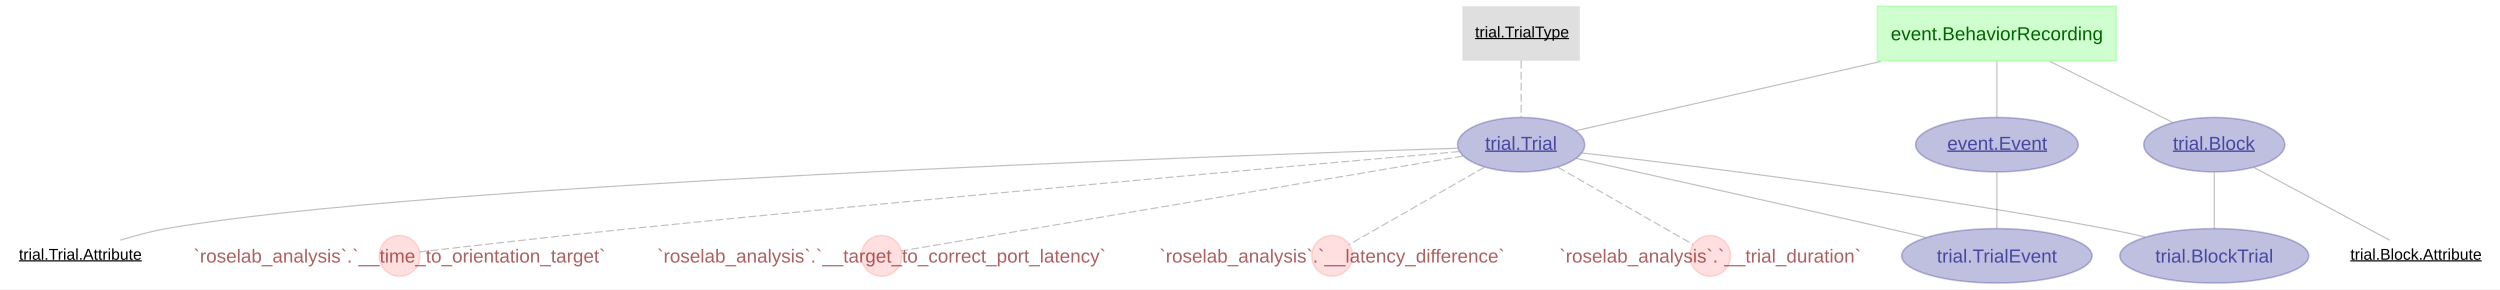
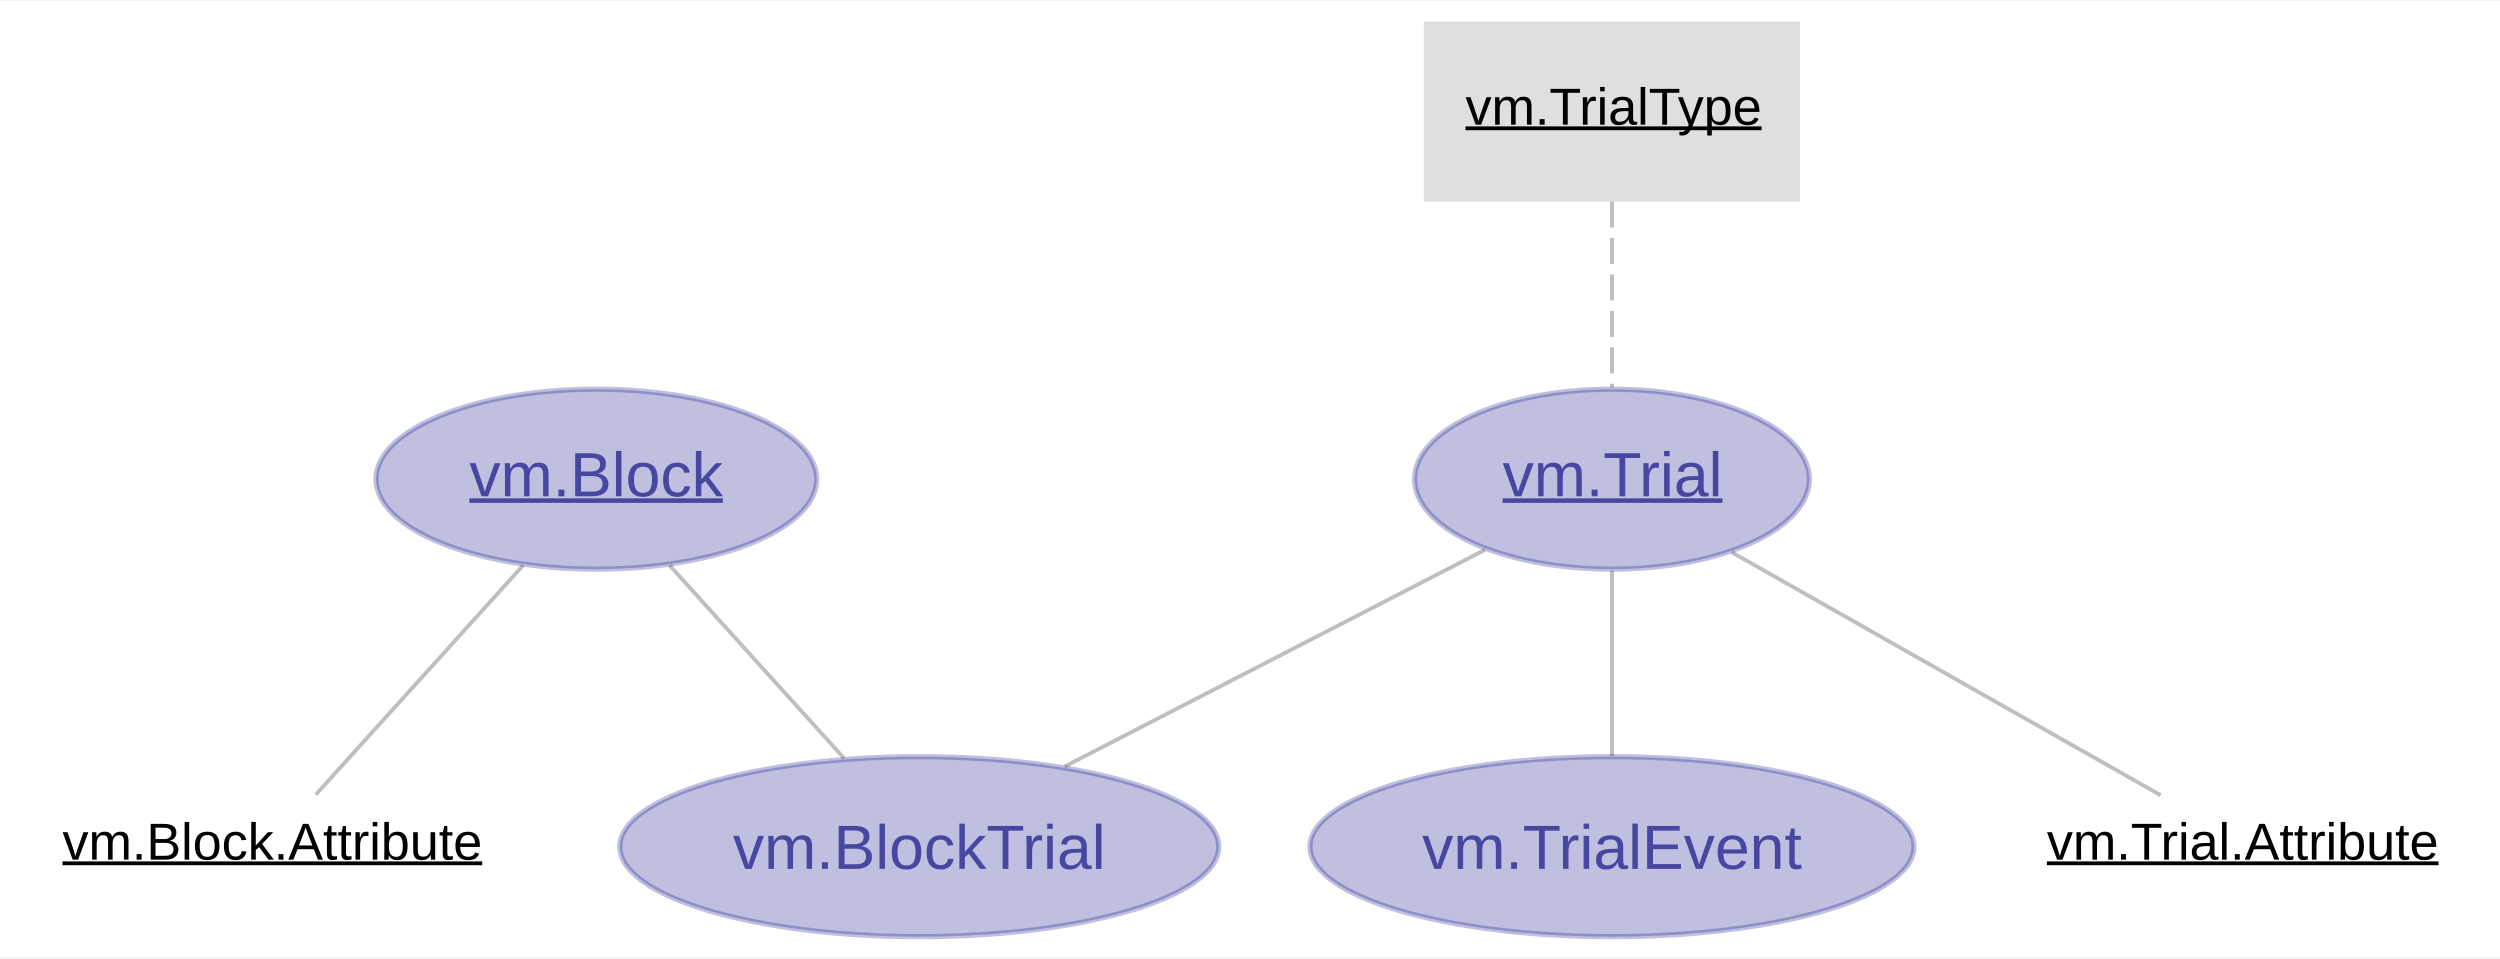
- <svg xmlns="http://www.w3.org/2000/svg" xmlns:xlink="http://www.w3.org/1999/xlink" width="1587pt" height="184pt" viewBox="0.00 0.00 1587.00 184.00">
+ <svg xmlns="http://www.w3.org/2000/svg" xmlns:xlink="http://www.w3.org/1999/xlink" width="480pt" height="184pt" viewBox="0.00 0.00 480.00 183.68">
  <g id="graph0" class="graph" transform="scale(1 1) rotate(0) translate(4 179.68)">
-     <polygon fill="white" stroke="none" points="-4,4 -4,-179.68 1583.25,-179.68 1583.25,4 -4,4" />
+     <polygon fill="white" stroke="none" points="-4,4 -4,-179.68 476,-179.68 476,4 -4,4" />
    <g id="node1" class="node">
-       <ellipse fill="#ff0000" fill-opacity="0.125" stroke="#ff0000" stroke-opacity="0.125" cx="249.62" cy="-17.28" rx="12.96" ry="12.96" />
-       <text xml:space="preserve" text-anchor="middle" x="249.62" y="-13.01" font-family="arial" font-size="12.00" fill="#7f0000" fill-opacity="0.627">`roselab_analysis`.`__time_to_orientation_target`</text>
+       <g id="a_node1">
+         <a xlink:title="→ vm.Block → vm.Trial ">
+           <ellipse fill="#00007f" fill-opacity="0.251" stroke="#00007f" stroke-opacity="0.251" cx="172.5" cy="-17.28" rx="57.5" ry="17.28" />
+           <text text-anchor="middle" x="172.5" y="-13.01" font-family="arial" font-size="12.00" fill="#00007f" fill-opacity="0.627">vm.BlockTrial</text>
+         </a>
+       </g>
    </g>
    <g id="node2" class="node">
-       <ellipse fill="#ff0000" fill-opacity="0.125" stroke="#ff0000" stroke-opacity="0.125" cx="555.62" cy="-17.28" rx="12.96" ry="12.96" />
-       <text xml:space="preserve" text-anchor="middle" x="555.62" y="-13.01" font-family="arial" font-size="12.00" fill="#7f0000" fill-opacity="0.627">`roselab_analysis`.`__target_to_correct_port_latency`</text>
-     </g>
-     <g id="node3" class="node">
-       <ellipse fill="#ff0000" fill-opacity="0.125" stroke="#ff0000" stroke-opacity="0.125" cx="841.62" cy="-17.28" rx="12.96" ry="12.96" />
-       <text xml:space="preserve" text-anchor="middle" x="841.62" y="-13.01" font-family="arial" font-size="12.00" fill="#7f0000" fill-opacity="0.627">`roselab_analysis`.`__latency_difference`</text>
-     </g>
-     <g id="node4" class="node">
-       <ellipse fill="#ff0000" fill-opacity="0.125" stroke="#ff0000" stroke-opacity="0.125" cx="1081.62" cy="-17.28" rx="12.96" ry="12.96" />
-       <text xml:space="preserve" text-anchor="middle" x="1081.62" y="-13.01" font-family="arial" font-size="12.00" fill="#7f0000" fill-opacity="0.627">`roselab_analysis`.`__trial_duration`</text>
-     </g>
-     <g id="node5" class="node">
-       <g id="a_node5">
-         <a xlink:title="→ trial.Block → trial.Trial ">
-           <ellipse fill="#00007f" fill-opacity="0.251" stroke="#00007f" stroke-opacity="0.251" cx="1401.62" cy="-17.28" rx="59.95" ry="17.28" />
-           <text xml:space="preserve" text-anchor="middle" x="1401.62" y="-13.01" font-family="arial" font-size="12.00" fill="#00007f" fill-opacity="0.627">trial.BlockTrial</text>
+       <g id="a_node2">
+         <a xlink:title="trial_type            ------------------------------ trial_type_description=&quot;&quot;  ">
+           <polygon fill="#000000" fill-opacity="0.125" stroke="none" points="341.62,-175.68 269.38,-175.68 269.38,-141.12 341.62,-141.12 341.62,-175.68" />
+           <text text-anchor="start" x="277.38" y="-155.9" font-family="arial" text-decoration="underline" font-size="10.00">vm.TrialType</text>
        </a>
      </g>
    </g>
    <g id="node6" class="node">
      <g id="a_node6">
-         <a xlink:title="→ trial.Trial attribute_name        ------------------------------ attribute_value       ">
-           <polygon fill="none" stroke="none" points="93.25,-27.28 0,-27.28 0,-7.28 93.25,-7.28 93.25,-27.28" />
-           <text xml:space="preserve" text-anchor="start" x="8" y="-14.78" font-family="arial" text-decoration="underline" font-size="10.00">trial.Trial.Attribute</text>
-         </a>
-       </g>
-     </g>
-     <g id="node7" class="node">
-       <g id="a_node7">
-         <a xlink:title="→ pl.Session → pl.Scan ------------------------------ recording_start_time=null  recording_duration=null  recording_notes=&quot;&quot;    ">
-           <polygon fill="#00ff00" fill-opacity="0.188" stroke="#00ff00" stroke-opacity="0.188" points="1339.5,-175.68 1187.75,-175.68 1187.75,-141.12 1339.5,-141.12 1339.5,-175.68" />
-           <text xml:space="preserve" text-anchor="middle" x="1263.62" y="-154.12" font-family="arial" font-size="12.00" fill="darkgreen">event.BehaviorRecording</text>
-         </a>
-       </g>
-     </g>
-     <g id="node10" class="node">
-       <g id="a_node10">
-         <a xlink:title="→ event.BehaviorRecording block_id              ------------------------------ block_start_time      block_stop_time       ">
-           <ellipse fill="#00007f" fill-opacity="0.251" stroke="#00007f" stroke-opacity="0.251" cx="1401.62" cy="-87.84" rx="44.76" ry="17.28" />
-           <text xml:space="preserve" text-anchor="start" x="1375.38" y="-84.56" font-family="arial" text-decoration="underline" font-size="12.00" fill="#00007f" fill-opacity="0.627">trial.Block</text>
+         <a xlink:title="→ `roselab_event`.`behavior_recording` trial_id              ------------------------------ → vm.TrialType trial_start_time      trial_stop_time       ">
+           <ellipse fill="#00007f" fill-opacity="0.251" stroke="#00007f" stroke-opacity="0.251" cx="305.5" cy="-87.84" rx="37.9" ry="17.28" />
+           <text text-anchor="start" x="284.5" y="-84.56" font-family="arial" text-decoration="underline" font-size="12.00" fill="#00007f" fill-opacity="0.627">vm.Trial</text>
        </a>
      </g>
    </g>
    <g id="edge1" class="edge">
-       <path fill="none" stroke="#000000" stroke-width="0.75" stroke-opacity="0.251" d="M1297.38,-140.63C1321.32,-128.74 1353,-113 1375.12,-102.01" />
+       <path fill="none" stroke="#000000" stroke-width="0.75" stroke-dasharray="5,2" stroke-opacity="0.251" d="M305.5,-141.15C305.5,-130.38 305.5,-116.29 305.5,-105.45" />
    </g>
-     <g id="node11" class="node">
-       <g id="a_node11">
-         <a xlink:title="→ event.BehaviorRecording trial_id              ------------------------------ → trial.TrialType trial_start_time      trial_stop_time       ">
-           <ellipse fill="#00007f" fill-opacity="0.251" stroke="#00007f" stroke-opacity="0.251" cx="961.62" cy="-87.84" rx="40.35" ry="17.28" />
-           <text xml:space="preserve" text-anchor="start" x="938.75" y="-84.56" font-family="arial" text-decoration="underline" font-size="12.00" fill="#00007f" fill-opacity="0.627">trial.Trial</text>
+     <g id="node3" class="node">
+       <g id="a_node3">
+         <a xlink:title="→ vm.Trial → `roselab_event`.`_event` ">
+           <ellipse fill="#00007f" fill-opacity="0.251" stroke="#00007f" stroke-opacity="0.251" cx="305.5" cy="-17.28" rx="57.99" ry="17.28" />
+           <text text-anchor="middle" x="305.5" y="-13.01" font-family="arial" font-size="12.00" fill="#00007f" fill-opacity="0.627">vm.TrialEvent</text>
+         </a>
+       </g>
+     </g>
+     <g id="node4" class="node">
+       <g id="a_node4">
+         <a xlink:title="→ vm.Trial attribute_name        ------------------------------ attribute_value       ">
+           <polygon fill="none" stroke="none" points="472,-27.28 381,-27.28 381,-7.28 472,-7.28 472,-27.28" />
+           <text text-anchor="start" x="389" y="-14.78" font-family="arial" text-decoration="underline" font-size="10.00">vm.Trial.Attribute</text>
+         </a>
+       </g>
+     </g>
+     <g id="node5" class="node">
+       <g id="a_node5">
+         <a xlink:title="→ `roselab_event`.`behavior_recording` block_id              ------------------------------ block_start_time      block_stop_time       ">
+           <ellipse fill="#00007f" fill-opacity="0.251" stroke="#00007f" stroke-opacity="0.251" cx="110.5" cy="-87.84" rx="42.31" ry="17.28" />
+           <text text-anchor="start" x="86.12" y="-84.56" font-family="arial" text-decoration="underline" font-size="12.00" fill="#00007f" fill-opacity="0.627">vm.Block</text>
        </a>
      </g>
    </g>
    <g id="edge2" class="edge">
-       <path fill="none" stroke="#000000" stroke-width="0.75" stroke-opacity="0.251" d="M1189.75,-140.63C1128.28,-126.67 1043.51,-107.43 996.53,-96.76" />
+       <path fill="none" stroke="#000000" stroke-width="0.75" stroke-opacity="0.251" d="M124.57,-71.28C134.57,-60.22 147.97,-45.41 158.06,-34.25" />
    </g>
-     <g id="node12" class="node">
-       <g id="a_node12">
-         <a xlink:title="→ event.BehaviorRecording → event.EventType event_start_time      ------------------------------ event_end_time=null   ">
-           <ellipse fill="#00007f" fill-opacity="0.251" stroke="#00007f" stroke-opacity="0.251" cx="1263.62" cy="-87.84" rx="51.62" ry="17.28" />
-           <text xml:space="preserve" text-anchor="start" x="1232.12" y="-84.56" font-family="arial" text-decoration="underline" font-size="12.00" fill="#00007f" fill-opacity="0.627">event.Event</text>
+     <g id="node7" class="node">
+       <g id="a_node7">
+         <a xlink:title="→ vm.Block attribute_name        ------------------------------ attribute_value       ">
+           <polygon fill="none" stroke="none" points="97,-27.28 0,-27.28 0,-7.28 97,-7.28 97,-27.28" />
+           <text text-anchor="start" x="8" y="-14.78" font-family="arial" text-decoration="underline" font-size="10.00">vm.Block.Attribute</text>
        </a>
      </g>
    </g>
    <g id="edge3" class="edge">
-       <path fill="none" stroke="#000000" stroke-width="0.75" stroke-opacity="0.251" d="M1263.62,-140.8C1263.62,-130.02 1263.62,-116.03 1263.62,-105.28" />
-     </g>
-     <g id="node8" class="node">
-       <g id="a_node8">
-         <a xlink:title="→ trial.Trial → event.Event ">
-           <ellipse fill="#00007f" fill-opacity="0.251" stroke="#00007f" stroke-opacity="0.251" cx="1263.62" cy="-17.28" rx="60.44" ry="17.28" />
-           <text xml:space="preserve" text-anchor="middle" x="1263.62" y="-13.01" font-family="arial" font-size="12.00" fill="#00007f" fill-opacity="0.627">trial.TrialEvent</text>
-         </a>
-       </g>
-     </g>
-     <g id="node9" class="node">
-       <g id="a_node9">
-         <a xlink:title="→ trial.Block attribute_name        ------------------------------ attribute_value       ">
-           <polygon fill="none" stroke="none" points="1579.25,-27.28 1480,-27.28 1480,-7.28 1579.25,-7.28 1579.25,-27.28" />
-           <text xml:space="preserve" text-anchor="start" x="1488" y="-14.78" font-family="arial" text-decoration="underline" font-size="10.00">trial.Block.Attribute</text>
-         </a>
-       </g>
+       <path fill="none" stroke="#000000" stroke-width="0.75" stroke-opacity="0.251" d="M96.43,-71.28C84.14,-57.69 66.73,-38.44 56.63,-27.27" />
    </g>
    <g id="edge4" class="edge">
-       <path fill="none" stroke="#000000" stroke-width="0.75" stroke-opacity="0.251" d="M1401.62,-70.24C1401.62,-59.46 1401.62,-45.47 1401.62,-34.72" />
+       <path fill="none" stroke="#000000" stroke-width="0.75" stroke-opacity="0.251" d="M281.11,-74.27C258.31,-62.51 224.29,-44.98 200.42,-32.67" />
    </g>
    <g id="edge5" class="edge">
-       <path fill="none" stroke="#000000" stroke-width="0.75" stroke-opacity="0.251" d="M1426.91,-73.29C1452.41,-59.64 1491.05,-38.94 1512.94,-27.22" />
+       <path fill="none" stroke="#000000" stroke-width="0.75" stroke-opacity="0.251" d="M305.5,-70.24C305.5,-59.46 305.5,-45.47 305.5,-34.72" />
    </g>
    <g id="edge6" class="edge">
-       <path fill="none" stroke="#000000" stroke-width="0.75" stroke-dasharray="5,2" stroke-opacity="0.251" d="M922.21,-83.44C830.16,-75.44 593.86,-54.61 396.62,-34.56 346.81,-29.5 287.59,-22.7 262.2,-19.75" />
-     </g>
-     <g id="edge7" class="edge">
-       <path fill="none" stroke="#000000" stroke-width="0.75" stroke-dasharray="5,2" stroke-opacity="0.251" d="M924.52,-80.57C837.21,-65.83 622.09,-29.5 568.08,-20.38" />
-     </g>
-     <g id="edge8" class="edge">
-       <path fill="none" stroke="#000000" stroke-width="0.75" stroke-dasharray="5,2" stroke-opacity="0.251" d="M938.2,-73.46C912.28,-58.65 871.64,-35.43 852.4,-24.44" />
-     </g>
-     <g id="edge9" class="edge">
-       <path fill="none" stroke="#000000" stroke-width="0.75" stroke-dasharray="5,2" stroke-opacity="0.251" d="M985.05,-73.46C1010.97,-58.65 1051.61,-35.43 1070.85,-24.44" />
-     </g>
-     <g id="edge10" class="edge">
-       <path fill="none" stroke="#000000" stroke-width="0.75" stroke-opacity="0.251" d="M1000.54,-82.55C1068.31,-74.81 1212.28,-57.19 1332.62,-34.56 1340.73,-33.04 1349.32,-31.19 1357.58,-29.31" />
-     </g>
-     <g id="edge11" class="edge">
-       <path fill="none" stroke="#000000" stroke-width="0.75" stroke-opacity="0.251" d="M921.27,-85.6C773.52,-80.88 262.29,-62.84 101.62,-34.56 91.92,-32.85 81.49,-30.03 72.36,-27.21" />
-     </g>
-     <g id="edge12" class="edge">
-       <path fill="none" stroke="#000000" stroke-width="0.75" stroke-opacity="0.251" d="M996.78,-79.08C1042.42,-68.97 1124.53,-50.69 1194.62,-34.56 1202.3,-32.79 1210.45,-30.89 1218.36,-29.03" />
-     </g>
-     <g id="edge13" class="edge">
-       <path fill="none" stroke="#000000" stroke-width="0.75" stroke-opacity="0.251" d="M1263.62,-70.24C1263.62,-59.46 1263.62,-45.47 1263.62,-34.72" />
-     </g>
-     <g id="node13" class="node">
-       <g id="a_node13">
-         <a xlink:title="trial_type            ------------------------------ trial_type_description=&quot;&quot;  ">
-           <polygon fill="#000000" fill-opacity="0.125" stroke="none" points="998.88,-175.68 924.38,-175.68 924.38,-141.12 998.88,-141.12 998.88,-175.68" />
-           <text xml:space="preserve" text-anchor="start" x="932.38" y="-155.9" font-family="arial" text-decoration="underline" font-size="10.00">trial.TrialType</text>
-         </a>
-       </g>
-     </g>
-     <g id="edge14" class="edge">
-       <path fill="none" stroke="#000000" stroke-width="0.75" stroke-dasharray="5,2" stroke-opacity="0.251" d="M961.62,-141.15C961.62,-130.38 961.62,-116.29 961.62,-105.45" />
+       <path fill="none" stroke="#000000" stroke-width="0.75" stroke-opacity="0.251" d="M328.54,-73.78C352.68,-60.11 389.93,-39 410.85,-27.15" />
    </g>
  </g>
</svg>
